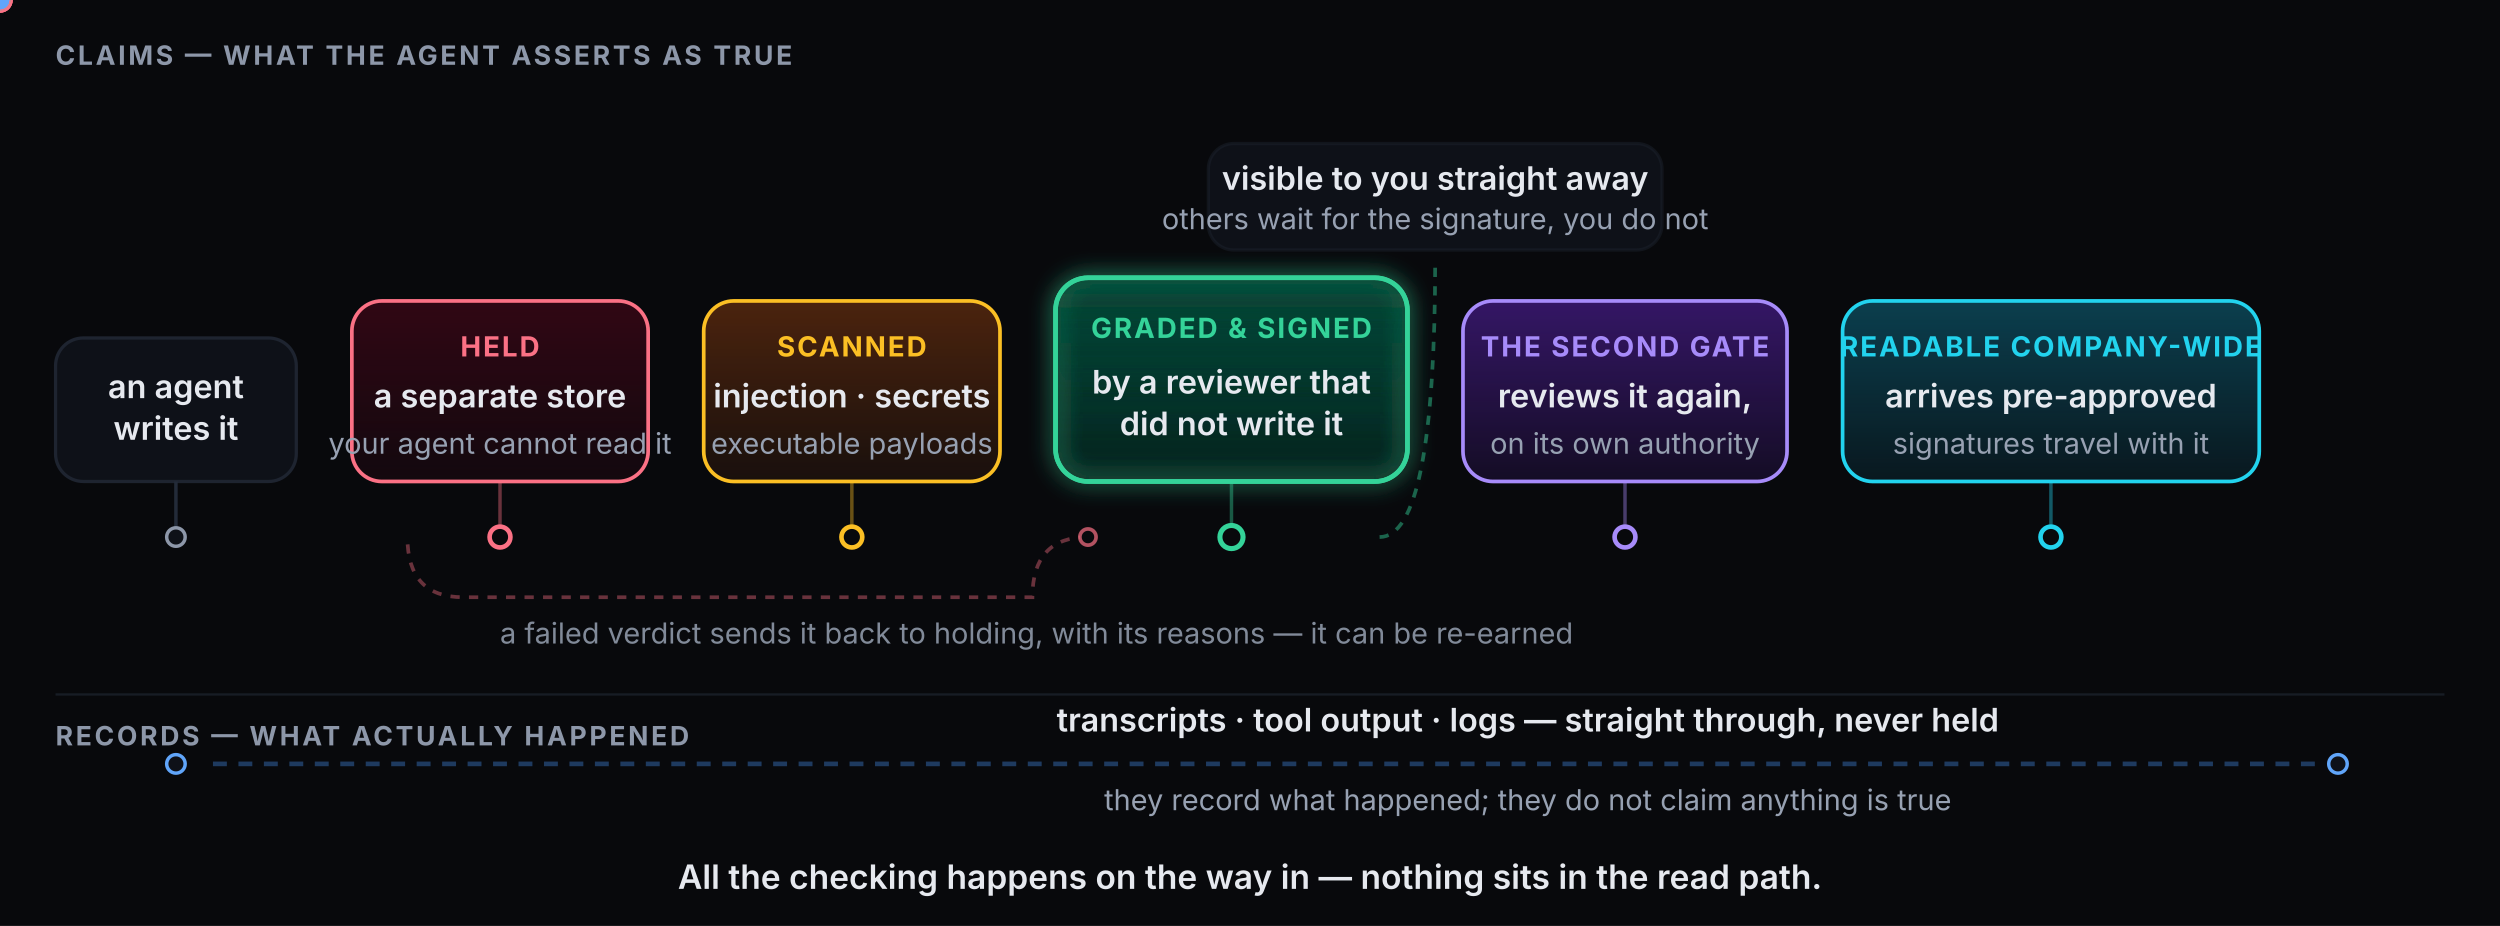
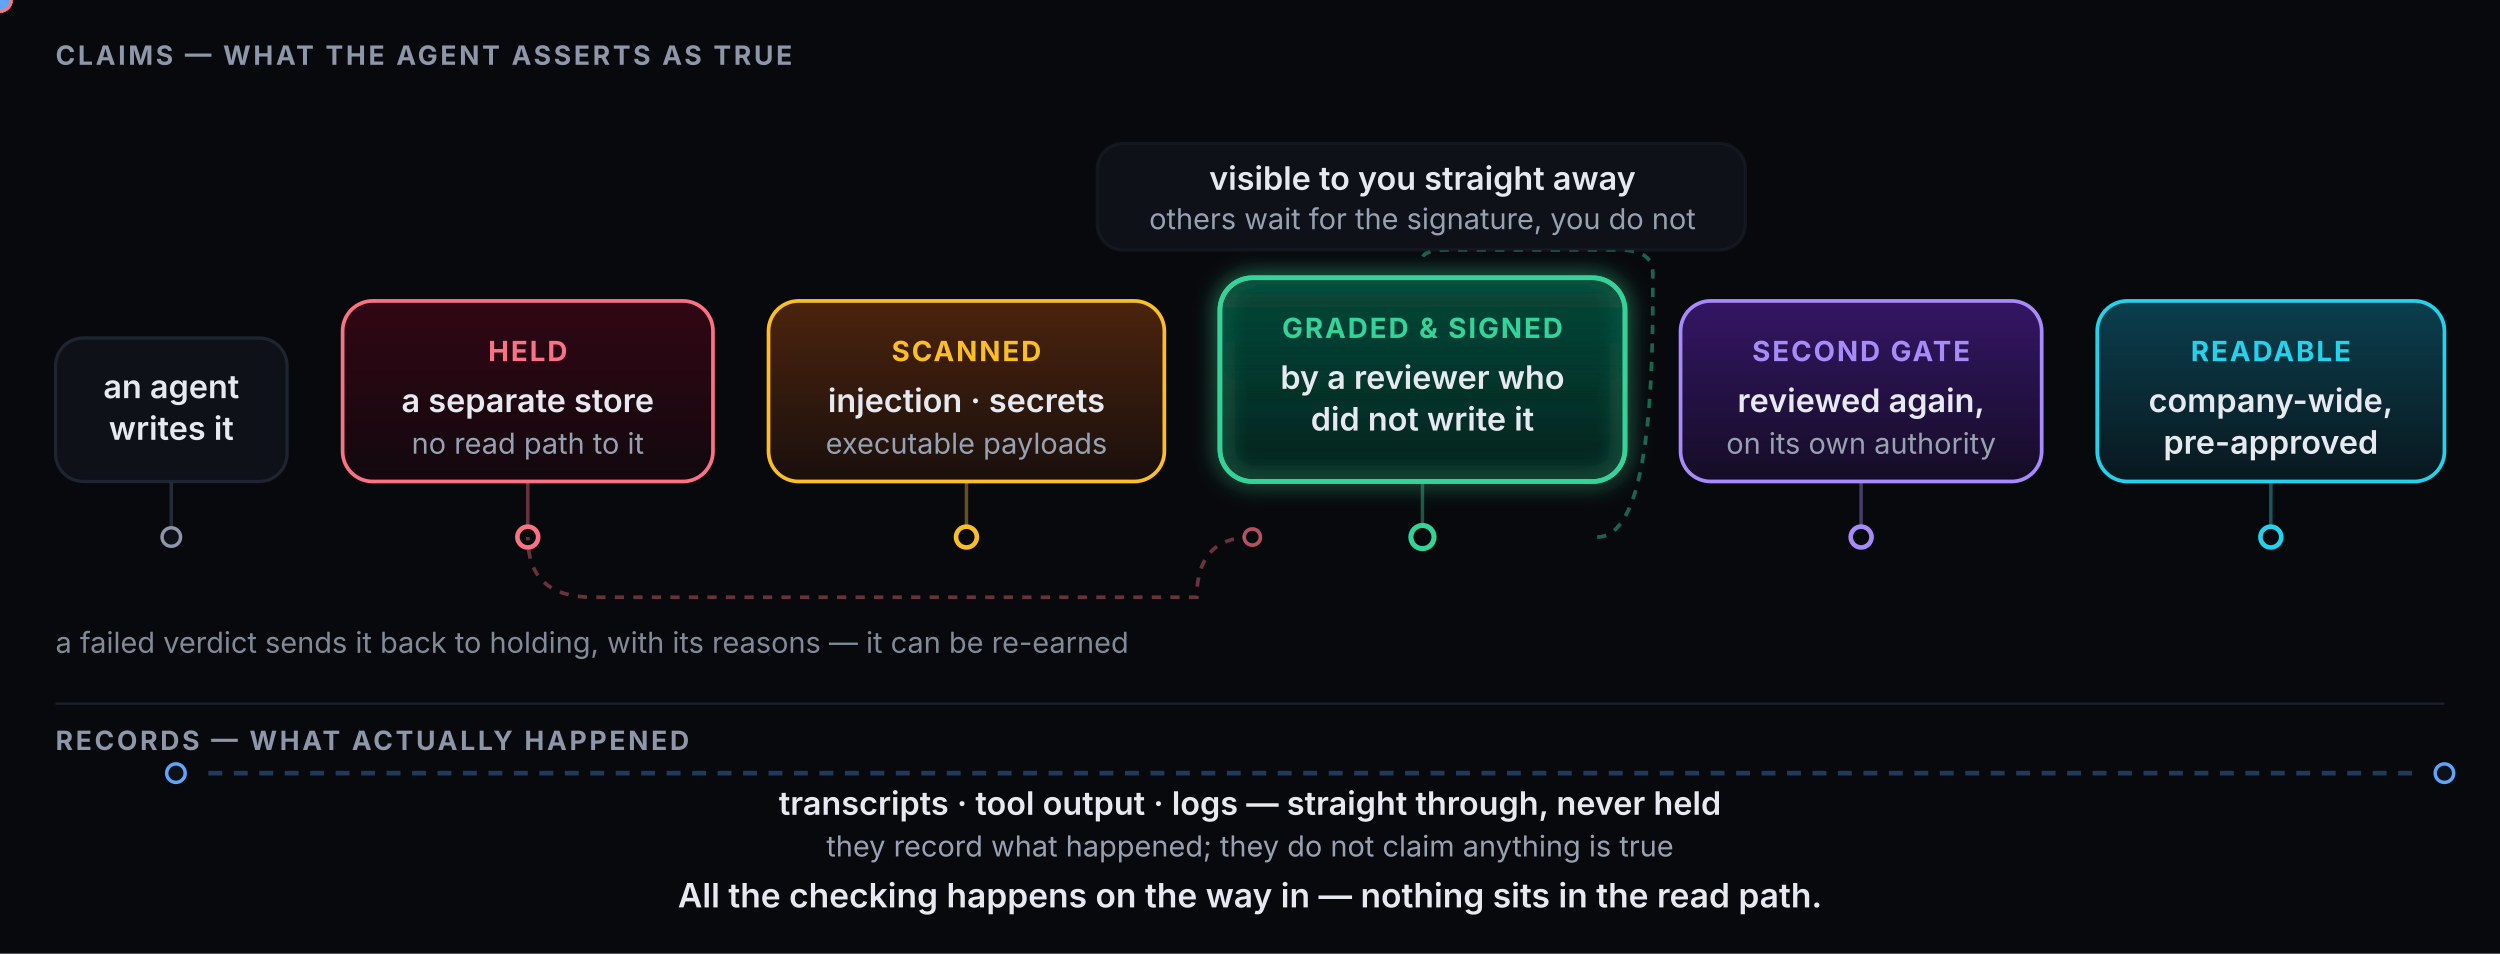
- <svg xmlns="http://www.w3.org/2000/svg" viewBox="0 0 1080 400" width="1080" height="400" role="img" aria-labelledby="t d" font-family="ui-sans-serif, system-ui, -apple-system, 'Segoe UI', Inter, sans-serif">
+ <svg xmlns="http://www.w3.org/2000/svg" viewBox="0 0 1080 412" width="1080" height="412" role="img" aria-labelledby="t d" font-family="ui-sans-serif, system-ui, -apple-system, 'Segoe UI', Inter, sans-serif">
  <defs>
    <style>
    .zn   { font-size:11.5px; font-weight:700; letter-spacing:.1em; fill:#8d97a9; }
    .st   { font-size:12px; font-weight:700; letter-spacing:.07em; }
    .nm   { font-size:14px; font-weight:600; fill:#e6e9ef; }
    .sb   { font-size:12.5px; fill:#97a1b2; }
    .panel{ fill:#0e1118; stroke:#1e2430; stroke-width:1.4; }

    /* A reader who asks the OS for less motion gets the static diagram. Every
       moving part here is decoration over a figure that already reads standing
       still, so stopping it costs nothing and keeps the argument intact. */
    @media (prefers-reduced-motion: reduce) {
      .mover { display: none; }
    }
  </style>
    <linearGradient id="gHold" x1="0" y1="0" x2="0" y2="1">
      <stop offset="0" stop-color="#4c0519" stop-opacity=".6" />
      <stop offset="1" stop-color="#4c0519" stop-opacity=".15" />
    </linearGradient>
    <linearGradient id="gChk" x1="0" y1="0" x2="0" y2="1">
      <stop offset="0" stop-color="#78350f" stop-opacity=".6" />
      <stop offset="1" stop-color="#78350f" stop-opacity=".15" />
    </linearGradient>
    <linearGradient id="gOk" x1="0" y1="0" x2="0" y2="1">
      <stop offset="0" stop-color="#064e3b" stop-opacity=".65" />
      <stop offset="1" stop-color="#064e3b" stop-opacity=".18" />
    </linearGradient>
    <linearGradient id="gLed" x1="0" y1="0" x2="0" y2="1">
      <stop offset="0" stop-color="#4c1d95" stop-opacity=".65" />
      <stop offset="1" stop-color="#4c1d95" stop-opacity=".18" />
    </linearGradient>
    <linearGradient id="gCyn" x1="0" y1="0" x2="0" y2="1">
      <stop offset="0" stop-color="#0e7490" stop-opacity=".5" />
      <stop offset="1" stop-color="#0e7490" stop-opacity=".14" />
    </linearGradient>
    <linearGradient id="rail" x1="0" y1="0" x2="1" y2="0">
      <stop offset="0" stop-color="#fb7185" stop-opacity=".55" />
      <stop offset=".3" stop-color="#fbbf24" stop-opacity=".55" />
      <stop offset=".55" stop-color="#34d399" stop-opacity=".55" />
      <stop offset=".78" stop-color="#a78bfa" stop-opacity=".55" />
      <stop offset="1" stop-color="#22d3ee" stop-opacity=".55" />
    </linearGradient>
    <filter id="glow" x="-60%" y="-60%" width="220%" height="220%">
      <feGaussianBlur stdDeviation="4.5" result="b" />
      <feMerge>
        <feMergeNode in="b" />
        <feMergeNode in="SourceGraphic" />
      </feMerge>
    </filter>
-     <path id="mRail" d="M 92 232 L 1000 232" fill="none" />
-     <path id="mMine" d="M 596 232 Q 620 232 620 210" fill="none" />
-     <path id="mRej" d="M 470 232 Q 446 232 446 258 L 200 258 Q 176 258 176 232" fill="none" />
-     <path id="mRec" d="M 92 330 L 1000 330" fill="none" />
+     <path id="mRail" d="M 90 232 L 1042 232" fill="none" />
+     <path id="mMine" d="M 690 232 Q 714 232 714 130 L 714 118 Q 714 108 700 108 L 624.5 108" fill="none" />
+     <path id="mRej" d="M 541 232 Q 517 232 517 258 L 256 258 Q 228 258 228 232" fill="none" />
+     <path id="mRec" d="M 90 334 L 1042 334" fill="none" />
  </defs>
-   <rect width="1080" height="400" fill="#08090c" />
+   <rect width="1080" height="412" fill="#08090c" />
  <text class="zn" x="24" y="28">CLAIMS — WHAT THE AGENT ASSERTS AS TRUE</text>
-   <path d="M 92 232 L 1000 232" stroke="url(#rail)" stroke-width="2.5" fill="none" />
-   <g>
-     <rect class="panel" x="24" y="146" width="104" height="62" rx="12" />
-     <text class="nm" x="76" y="172" text-anchor="middle">an agent</text>
-     <text class="nm" x="76" y="190" text-anchor="middle">writes it</text>
-     <line x1="76" y1="208" x2="76" y2="232" stroke="#232b39" stroke-width="1.5" />
-     <circle cx="76" cy="232" r="4" fill="#0e1118" stroke="#8d97a9" stroke-width="1.5" />
-   </g>
-   <g>
-     <rect x="152" y="130" width="128" height="78" rx="13" fill="url(#gHold)" stroke="#fb7185" stroke-width="1.6" />
-     <text class="st" x="216" y="154" text-anchor="middle" fill="#fb7185">HELD</text>
-     <text class="nm" x="216" y="176" text-anchor="middle">a separate store</text>
-     <text class="sb" x="216" y="196" text-anchor="middle">your agent cannot read it</text>
-     <line x1="216" y1="208" x2="216" y2="232" stroke="#fb718566" stroke-width="1.5" />
-     <circle cx="216" cy="232" r="4.5" fill="#08090c" stroke="#fb7185" stroke-width="2" />
-   </g>
-   <g>
-     <rect x="304" y="130" width="128" height="78" rx="13" fill="url(#gChk)" stroke="#fbbf24" stroke-width="1.6" />
-     <text class="st" x="368" y="154" text-anchor="middle" fill="#fbbf24">SCANNED</text>
-     <text class="nm" x="368" y="176" text-anchor="middle">injection · secrets</text>
-     <text class="sb" x="368" y="196" text-anchor="middle">executable payloads</text>
-     <line x1="368" y1="208" x2="368" y2="232" stroke="#fbbf2466" stroke-width="1.5" />
-     <circle cx="368" cy="232" r="4.5" fill="#08090c" stroke="#fbbf24" stroke-width="2" />
-   </g>
-   <g>
-     <rect x="456" y="120" width="152" height="88" rx="14" fill="url(#gOk)" stroke="#34d399" stroke-width="2" filter="url(#glow)" />
-     <text class="st" x="532" y="146" text-anchor="middle" fill="#34d399">GRADED &amp; SIGNED</text>
-     <text class="nm" x="532" y="170" text-anchor="middle">by a reviewer that</text>
-     <text class="nm" x="532" y="188" text-anchor="middle">did not write it</text>
-     <line x1="532" y1="208" x2="532" y2="232" stroke="#34d39966" stroke-width="1.5" />
-     <circle cx="532" cy="232" r="5" fill="#08090c" stroke="#34d399" stroke-width="2.2" />
-   </g>
-   <g>
-     <rect x="632" y="130" width="140" height="78" rx="13" fill="url(#gLed)" stroke="#a78bfa" stroke-width="1.6" />
-     <text class="st" x="702" y="154" text-anchor="middle" fill="#a78bfa">THE SECOND GATE</text>
-     <text class="nm" x="702" y="176" text-anchor="middle">reviews it again,</text>
-     <text class="sb" x="702" y="196" text-anchor="middle">on its own authority</text>
-     <line x1="702" y1="208" x2="702" y2="232" stroke="#a78bfa66" stroke-width="1.5" />
-     <circle cx="702" cy="232" r="4.5" fill="#08090c" stroke="#a78bfa" stroke-width="2" />
-   </g>
-   <g>
-     <rect x="796" y="130" width="180" height="78" rx="13" fill="url(#gCyn)" stroke="#22d3ee" stroke-width="1.6" />
-     <text class="st" x="886" y="154" text-anchor="middle" fill="#22d3ee">READABLE COMPANY-WIDE</text>
-     <text class="nm" x="886" y="176" text-anchor="middle">arrives pre-approved</text>
-     <text class="sb" x="886" y="196" text-anchor="middle">signatures travel with it</text>
-     <line x1="886" y1="208" x2="886" y2="232" stroke="#22d3ee66" stroke-width="1.5" />
-     <circle cx="886" cy="232" r="4.5" fill="#08090c" stroke="#22d3ee" stroke-width="2" />
-   </g>
-   <path d="M 596 232 Q 620 232 620 112" stroke="#34d399" stroke-opacity=".45" stroke-width="1.6" stroke-dasharray="4 4" fill="none" />
-   <g>
-     <rect class="panel" x="522" y="62" width="196" height="46" rx="11" stroke="#34d399" stroke-opacity=".45" />
-     <text class="nm" x="620" y="82" text-anchor="middle">visible to you straight away</text>
-     <text class="sb" x="620" y="99" text-anchor="middle">others wait for the signature, you do not</text>
-   </g>
-   <path d="M 470 232 Q 446 232 446 258 L 200 258 Q 176 258 176 232" stroke="#fb7185" stroke-opacity=".4" stroke-width="1.6" stroke-dasharray="4 4" fill="none" />
-   <circle cx="470" cy="232" r="3.5" fill="#08090c" stroke="#fb7185" stroke-width="1.6" stroke-opacity=".7" />
-   <text class="sb" x="216" y="278" fill="#fb7185" fill-opacity=".85">a failed verdict sends it back to holding, with its reasons — it can be re-earned</text>
-   <line x1="24" y1="300" x2="1056" y2="300" stroke="#171c25" stroke-width="1" />
-   <text class="zn" x="24" y="322">RECORDS — WHAT ACTUALLY HAPPENED</text>
-   <path d="M 92 330 L 1000 330" stroke="#1e3a5f" stroke-width="2" stroke-dasharray="6 5" fill="none" />
-   <g>
-     <circle cx="76" cy="330" r="4" fill="#0e1118" stroke="#60a5fa" stroke-width="1.5" />
-     <circle cx="1010" cy="330" r="4" fill="#0e1118" stroke="#60a5fa" stroke-width="1.5" />
-     <text class="nm" x="660" y="316" text-anchor="middle" fill="#93c5fd">transcripts · tool output · logs — straight through, never held</text>
-     <text class="sb" x="660" y="350" text-anchor="middle">they record what happened; they do not claim anything is true</text>
-   </g>
-   <text x="540" y="384" text-anchor="middle" font-size="14.5" font-weight="600" fill="#e6e9ef">
+   <path d="M 90 232 L 1042 232" stroke="url(#rail)" stroke-width="2.5" fill="none" />
+   <g>
+     <rect class="panel" x="24" y="146" width="100" height="62" rx="12" />
+     <text class="nm" x="74" y="172" text-anchor="middle">an agent</text>
+     <text class="nm" x="74" y="190" text-anchor="middle">writes it</text>
+     <line x1="74" y1="208" x2="74" y2="232" stroke="#232b39" stroke-width="1.5" />
+     <circle cx="74" cy="232" r="4" fill="#0e1118" stroke="#8d97a9" stroke-width="1.5" />
+   </g>
+   <g>
+     <rect x="148" y="130" width="160" height="78" rx="13" fill="url(#gHold)" stroke="#fb7185" stroke-width="1.6" />
+     <text class="st" x="228" y="156" text-anchor="middle" fill="#fb7185">HELD</text>
+     <text class="nm" x="228" y="178" text-anchor="middle">a separate store</text>
+     <text class="sb" x="228" y="196" text-anchor="middle">no read path to it</text>
+     <line x1="228" y1="208" x2="228" y2="232" stroke="#fb718566" stroke-width="1.5" />
+     <circle cx="228" cy="232" r="4.5" fill="#08090c" stroke="#fb7185" stroke-width="2" />
+   </g>
+   <g>
+     <rect x="332" y="130" width="171" height="78" rx="13" fill="url(#gChk)" stroke="#fbbf24" stroke-width="1.6" />
+     <text class="st" x="417.5" y="156" text-anchor="middle" fill="#fbbf24">SCANNED</text>
+     <text class="nm" x="417.5" y="178" text-anchor="middle">injection · secrets</text>
+     <text class="sb" x="417.5" y="196" text-anchor="middle">executable payloads</text>
+     <line x1="417.5" y1="208" x2="417.5" y2="232" stroke="#fbbf2466" stroke-width="1.5" />
+     <circle cx="417.5" cy="232" r="4.5" fill="#08090c" stroke="#fbbf24" stroke-width="2" />
+   </g>
+   <g>
+     <rect x="527" y="120" width="175" height="88" rx="14" fill="url(#gOk)" stroke="#34d399" stroke-width="2" filter="url(#glow)" />
+     <text class="st" x="614.5" y="146" text-anchor="middle" fill="#34d399">GRADED &amp; SIGNED</text>
+     <text class="nm" x="614.5" y="168" text-anchor="middle">by a reviewer who</text>
+     <text class="nm" x="614.5" y="186" text-anchor="middle">did not write it</text>
+     <line x1="614.5" y1="208" x2="614.5" y2="232" stroke="#34d39966" stroke-width="1.5" />
+     <circle cx="614.5" cy="232" r="5" fill="#08090c" stroke="#34d399" stroke-width="2.2" />
+   </g>
+   <g>
+     <rect x="726" y="130" width="156" height="78" rx="13" fill="url(#gLed)" stroke="#a78bfa" stroke-width="1.6" />
+     <text class="st" x="804" y="156" text-anchor="middle" fill="#a78bfa">SECOND GATE</text>
+     <text class="nm" x="804" y="178" text-anchor="middle">reviewed again,</text>
+     <text class="sb" x="804" y="196" text-anchor="middle">on its own authority</text>
+     <line x1="804" y1="208" x2="804" y2="232" stroke="#a78bfa66" stroke-width="1.5" />
+     <circle cx="804" cy="232" r="4.5" fill="#08090c" stroke="#a78bfa" stroke-width="2" />
+   </g>
+   <g>
+     <rect x="906" y="130" width="150" height="78" rx="13" fill="url(#gCyn)" stroke="#22d3ee" stroke-width="1.6" />
+     <text class="st" x="981" y="156" text-anchor="middle" fill="#22d3ee">READABLE</text>
+     <text class="nm" x="981" y="178" text-anchor="middle">company-wide,</text>
+     <text class="nm" x="981" y="196" text-anchor="middle">pre-approved</text>
+     <line x1="981" y1="208" x2="981" y2="232" stroke="#22d3ee66" stroke-width="1.5" />
+     <circle cx="981" cy="232" r="4.5" fill="#08090c" stroke="#22d3ee" stroke-width="2" />
+   </g>
+   <path d="M 690 232 Q 714 232 714 130 L 714 118 Q 714 108 700 108 L 624.5 108 Q 614.5 108 614.5 112" stroke="#34d399" stroke-opacity=".45" stroke-width="1.6" stroke-dasharray="4 4" fill="none" />
+   <g>
+     <rect class="panel" x="474" y="62" width="280" height="46" rx="11" stroke="#34d399" stroke-opacity=".45" />
+     <text class="nm" x="614.5" y="82" text-anchor="middle">visible to you straight away</text>
+     <text class="sb" x="614.5" y="99" text-anchor="middle">others wait for the signature, you do not</text>
+   </g>
+   <path d="M 541 232 Q 517 232 517 258 L 256 258 Q 228 258 228 232" stroke="#fb7185" stroke-opacity=".4" stroke-width="1.6" stroke-dasharray="4 4" fill="none" />
+   <circle cx="541" cy="232" r="3.5" fill="#08090c" stroke="#fb7185" stroke-width="1.6" stroke-opacity=".7" />
+   <text class="sb" x="24" y="282" fill="#fb7185" fill-opacity=".85">a failed verdict sends it back to holding, with its reasons — it can be re-earned</text>
+   <line x1="24" y1="304" x2="1056" y2="304" stroke="#1b212c" stroke-width="1" />
+   <text class="zn" x="24" y="324">RECORDS — WHAT ACTUALLY HAPPENED</text>
+   <path d="M 90 334 L 1042 334" stroke="#1e3a5f" stroke-width="2" stroke-dasharray="6 5" fill="none" />
+   <g>
+     <circle cx="76" cy="334" r="4" fill="#0e1118" stroke="#60a5fa" stroke-width="1.5" />
+     <circle cx="1056" cy="334" r="4" fill="#0e1118" stroke="#60a5fa" stroke-width="1.5" />
+     <text class="nm" x="540" y="352" text-anchor="middle" fill="#93c5fd">transcripts · tool output · logs — straight through, never held</text>
+     <text class="sb" x="540" y="370" text-anchor="middle">they record what happened; they do not claim anything is true</text>
+   </g>
+   <text x="540" y="392" text-anchor="middle" font-size="14.5" font-weight="600" fill="#e6e9ef">
  All the checking happens on the way in — nothing sits in the read path.
</text>
  <g class="mover" fill="#fb7185">
    <circle r="5.5">
      <animateMotion dur="8s" repeatCount="indefinite" calcMode="linear">
        <mpath href="#mRail" />
      </animateMotion>
      <animate attributeName="fill" dur="8s" repeatCount="indefinite" values="#8d97a9;#fb7185;#fbbf24;#34d399;#a78bfa;#22d3ee;#22d3ee" keyTimes="0;0.15;0.32;0.5;0.68;0.88;1" />
      <animate attributeName="opacity" dur="8s" repeatCount="indefinite" values="0;1;1;1;0" keyTimes="0;0.04;0.5;0.94;1" />
      <animate attributeName="r" dur="8s" repeatCount="indefinite" values="5.5;5.5;7;5.5;5.5" keyTimes="0;0.46;0.5;0.56;1" />
    </circle>
  </g>
  <g class="mover" fill="#fb7185">
    <circle r="5.5">
      <animateMotion dur="8s" begin="2.7s" repeatCount="indefinite" calcMode="linear">
        <mpath href="#mRail" />
      </animateMotion>
      <animate attributeName="fill" dur="8s" begin="2.7s" repeatCount="indefinite" values="#8d97a9;#fb7185;#fbbf24;#34d399;#a78bfa;#22d3ee;#22d3ee" keyTimes="0;0.15;0.32;0.5;0.68;0.88;1" />
      <animate attributeName="opacity" dur="8s" begin="2.7s" repeatCount="indefinite" values="0;1;1;1;0" keyTimes="0;0.04;0.5;0.94;1" />
      <animate attributeName="r" dur="8s" begin="2.7s" repeatCount="indefinite" values="5.5;5.5;7;5.5;5.5" keyTimes="0;0.46;0.5;0.56;1" />
    </circle>
  </g>
  <g class="mover" fill="#fb7185">
    <circle r="5.5">
      <animateMotion dur="8s" begin="5.4s" repeatCount="indefinite" calcMode="linear">
        <mpath href="#mRail" />
      </animateMotion>
      <animate attributeName="fill" dur="8s" begin="5.4s" repeatCount="indefinite" values="#8d97a9;#fb7185;#fbbf24;#34d399;#a78bfa;#22d3ee;#22d3ee" keyTimes="0;0.15;0.32;0.5;0.68;0.88;1" />
      <animate attributeName="opacity" dur="8s" begin="5.4s" repeatCount="indefinite" values="0;1;1;1;0" keyTimes="0;0.04;0.5;0.94;1" />
      <animate attributeName="r" dur="8s" begin="5.4s" repeatCount="indefinite" values="5.5;5.5;7;5.5;5.5" keyTimes="0;0.46;0.5;0.56;1" />
    </circle>
  </g>
  <g class="mover" fill="#34d399">
    <circle r="4.5">
      <animateMotion dur="8s" begin="4.1s" repeatCount="indefinite" calcMode="linear">
        <mpath href="#mMine" />
      </animateMotion>
      <animate attributeName="opacity" dur="8s" begin="4.1s" repeatCount="indefinite" values="0;1;1;0;0" keyTimes="0;0.06;0.3;0.42;1" />
    </circle>
  </g>
  <g class="mover" fill="#fb7185">
    <circle r="4.5">
      <animateMotion dur="16s" begin="3.6s" repeatCount="indefinite" calcMode="linear">
        <mpath href="#mRej" />
      </animateMotion>
      <animate attributeName="opacity" dur="16s" begin="3.6s" repeatCount="indefinite" values="0;1;1;0;0" keyTimes="0;0.02;0.2;0.27;1" />
    </circle>
  </g>
  <g class="mover" fill="#60a5fa">
    <circle r="4">
      <animateMotion dur="4.4s" repeatCount="indefinite" calcMode="linear">
        <mpath href="#mRec" />
      </animateMotion>
      <animate attributeName="opacity" dur="4.4s" repeatCount="indefinite" values="0;1;1;0" keyTimes="0;0.05;0.9;1" />
    </circle>
  </g>
  <g class="mover" fill="#60a5fa">
    <circle r="4">
      <animateMotion dur="4.4s" begin="1.5s" repeatCount="indefinite" calcMode="linear">
        <mpath href="#mRec" />
      </animateMotion>
      <animate attributeName="opacity" dur="4.4s" begin="1.5s" repeatCount="indefinite" values="0;1;1;0" keyTimes="0;0.05;0.9;1" />
    </circle>
  </g>
  <g class="mover" fill="#60a5fa">
    <circle r="4">
      <animateMotion dur="4.4s" begin="2.9s" repeatCount="indefinite" calcMode="linear">
        <mpath href="#mRec" />
      </animateMotion>
      <animate attributeName="opacity" dur="4.4s" begin="2.9s" repeatCount="indefinite" values="0;1;1;0" keyTimes="0;0.05;0.9;1" />
    </circle>
  </g>
-   <rect class="mover" x="456" y="120" width="152" height="88" rx="14" fill="none" stroke="#34d399" stroke-width="2">
+   <rect class="mover" x="527" y="120" width="175" height="88" rx="14" fill="none" stroke="#34d399" stroke-width="2">
    <animate attributeName="stroke-opacity" dur="8s" repeatCount="indefinite" values="0;0;.85;0;0" keyTimes="0;0.44;0.5;0.6;1" />
    <animate attributeName="stroke-width" dur="8s" repeatCount="indefinite" values="2;2;4.5;2;2" keyTimes="0;0.44;0.5;0.6;1" />
  </rect>
</svg>
